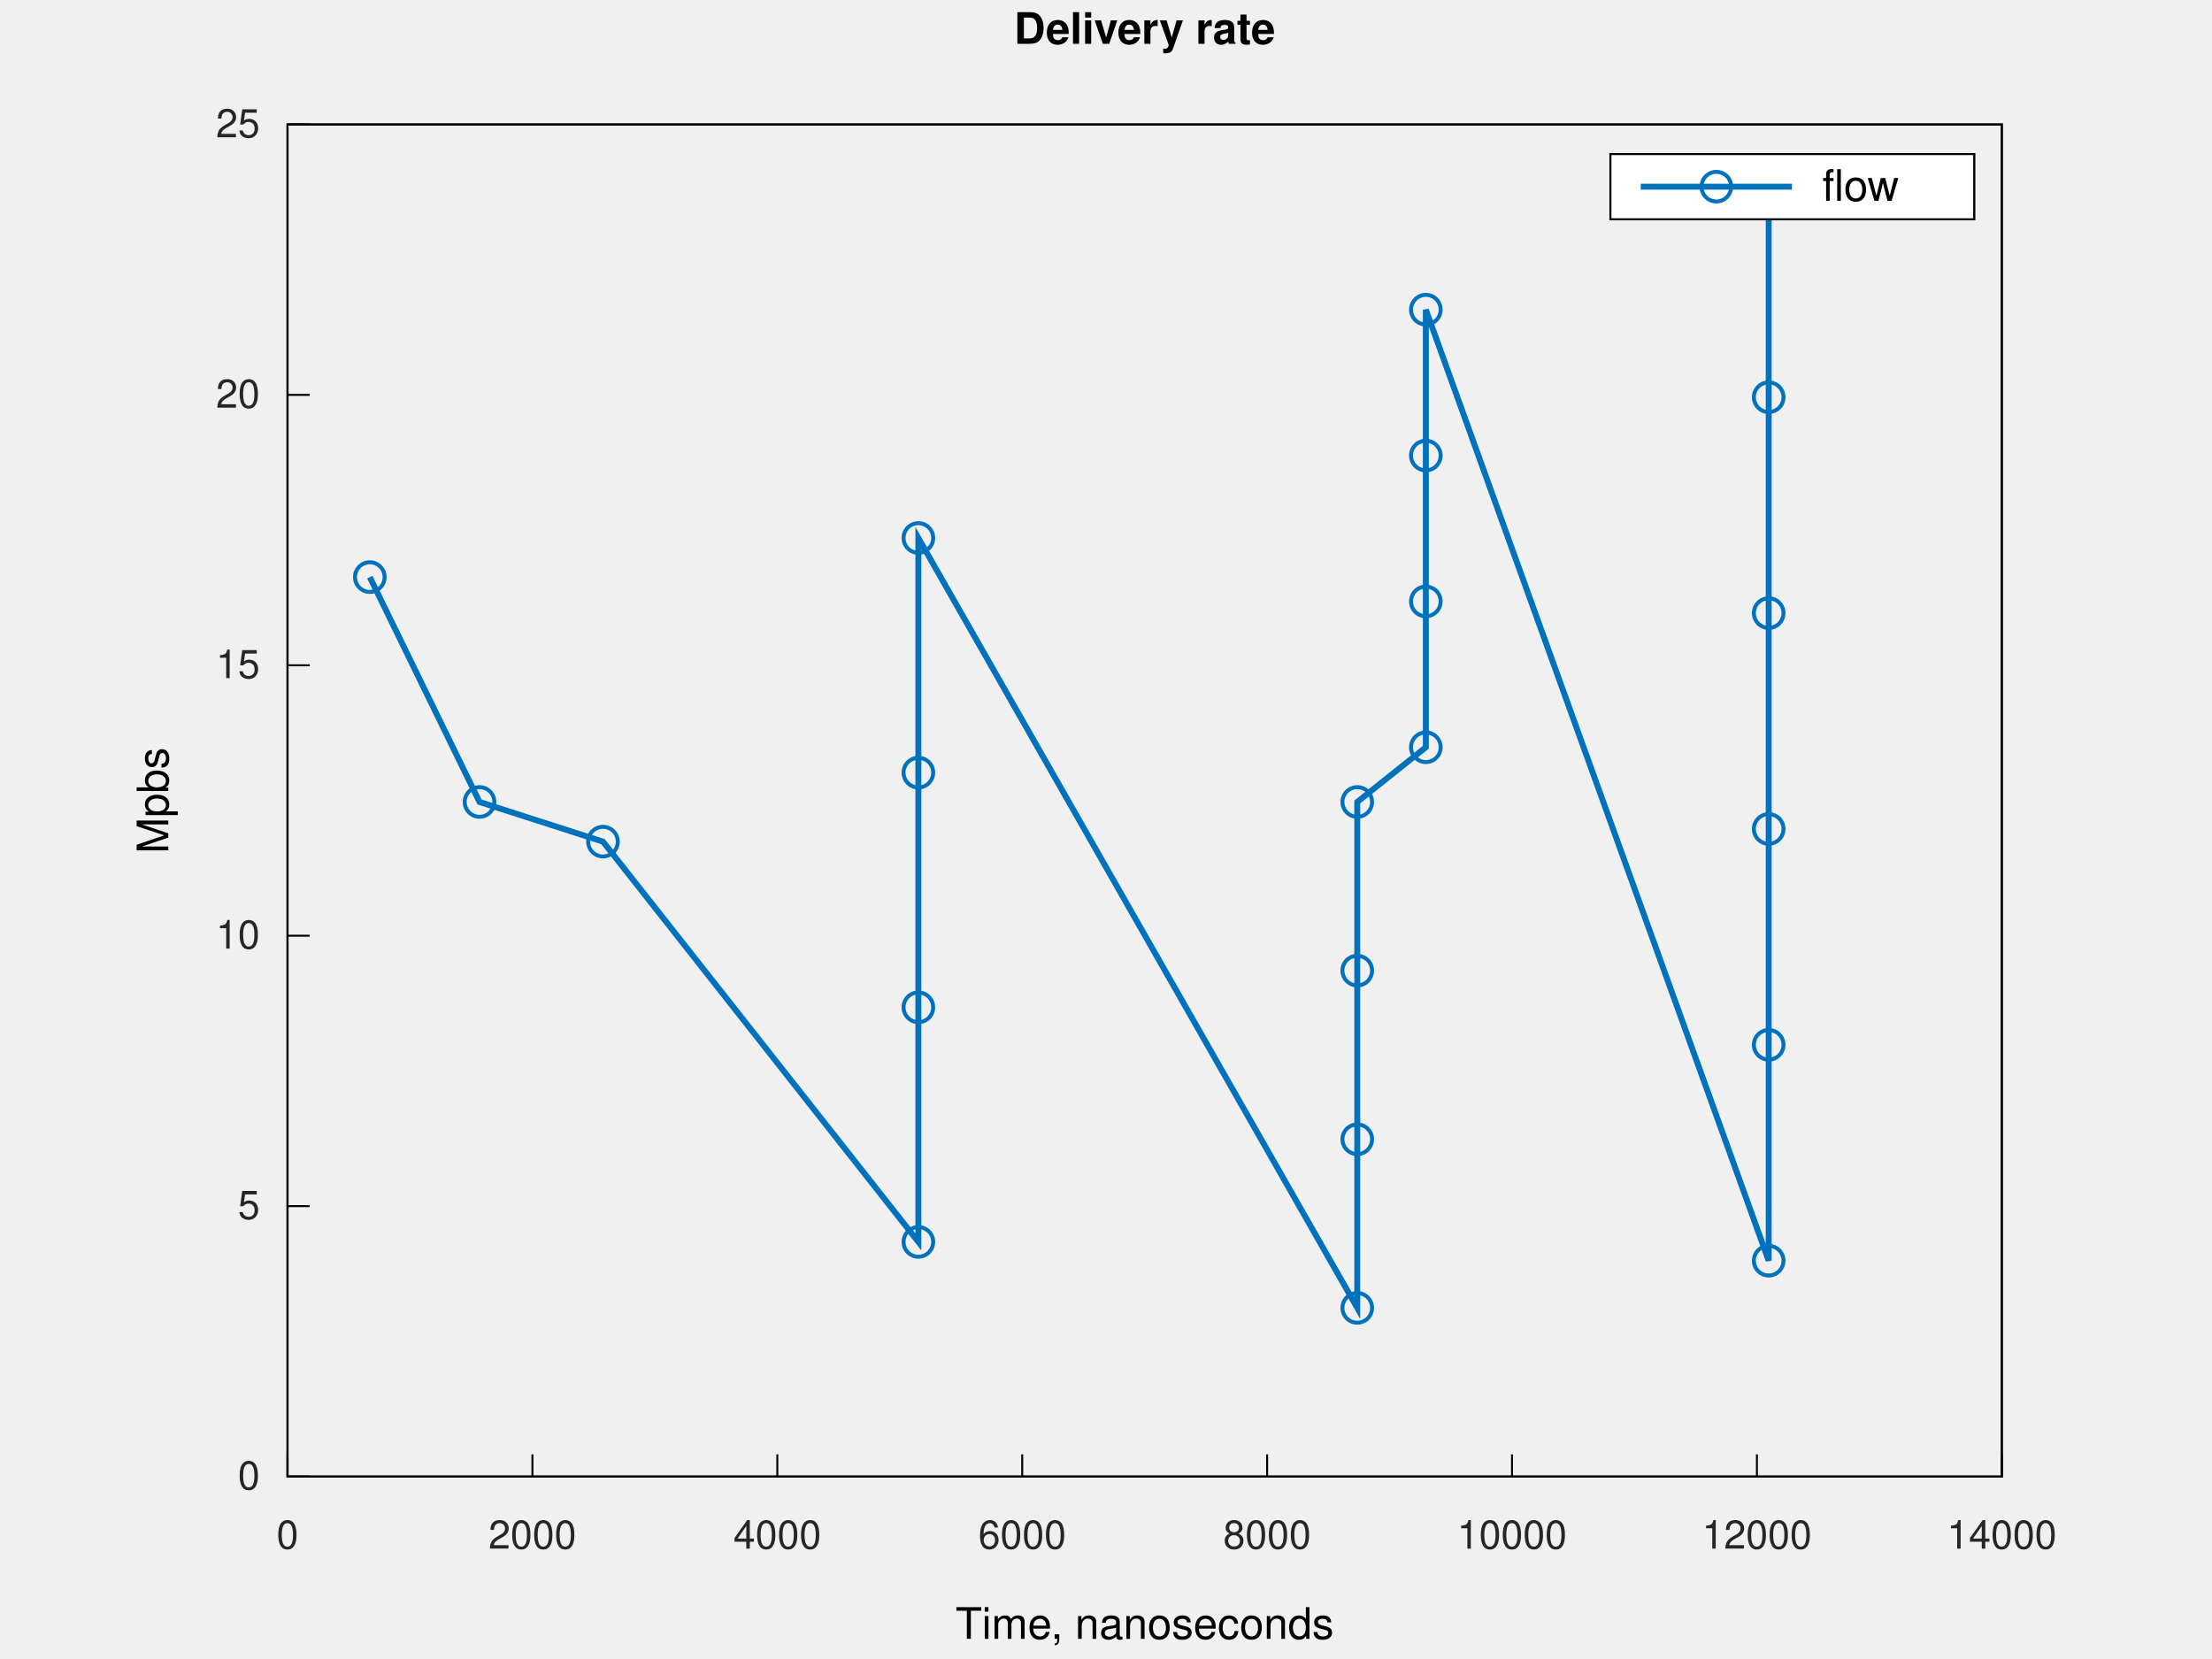
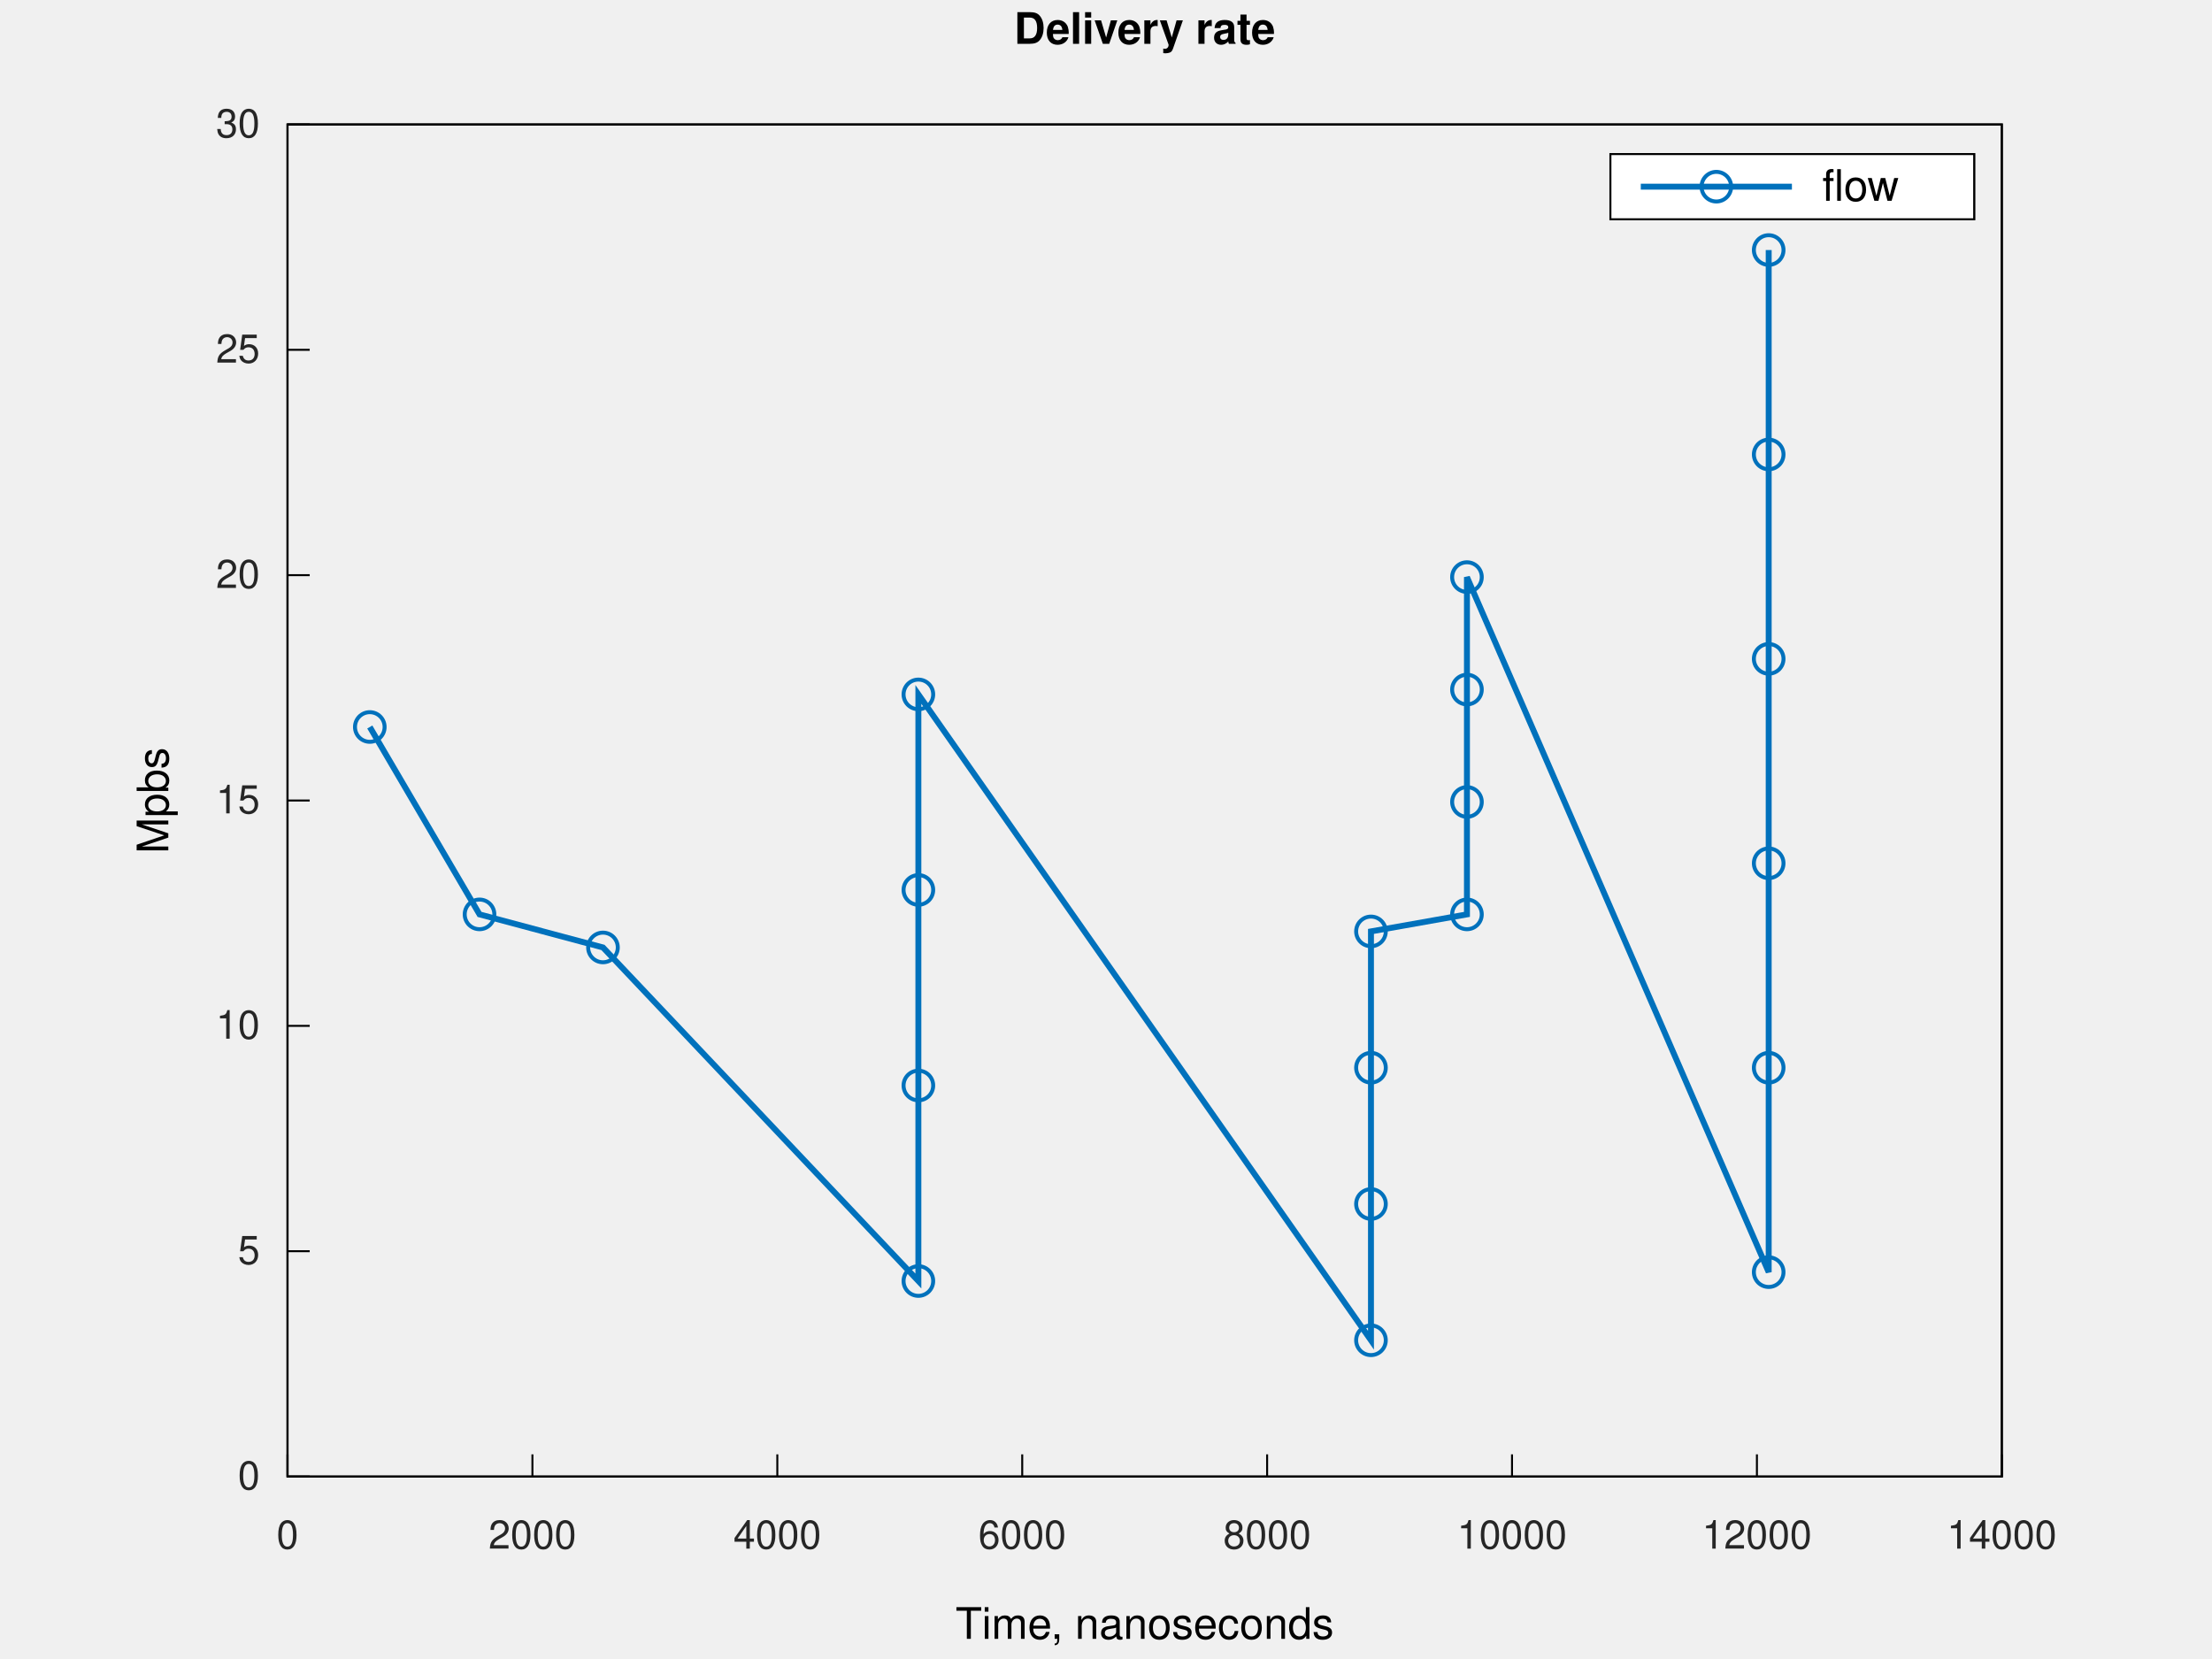
<svg xmlns="http://www.w3.org/2000/svg" xmlns:xlink="http://www.w3.org/1999/xlink" width="560" height="420" viewBox="0 0 560 420">
  <g id="gnuplot_canvas">
    <rect x="0" y="0" width="560" height="420" fill="none" />
    <defs>
      <circle id="gpDot" r="0.5" stroke-width="0.5" stroke="currentColor" />
      <path id="gpPt0" stroke-width="0.267" stroke="currentColor" d="M-1,0 h2 M0,-1 v2" />
      <path id="gpPt1" stroke-width="0.267" stroke="currentColor" d="M-1,-1 L1,1 M1,-1 L-1,1" />
      <path id="gpPt2" stroke-width="0.267" stroke="currentColor" d="M-1,0 L1,0 M0,-1 L0,1 M-1,-1 L1,1 M-1,1 L1,-1" />
      <rect id="gpPt3" stroke-width="0.267" stroke="currentColor" x="-1" y="-1" width="2" height="2" />
      <rect id="gpPt4" stroke-width="0.267" stroke="currentColor" fill="currentColor" x="-1" y="-1" width="2" height="2" />
      <circle id="gpPt5" stroke-width="0.267" stroke="currentColor" cx="0" cy="0" r="1" />
      <use xlink:href="#gpPt5" id="gpPt6" fill="currentColor" stroke="none" />
      <path id="gpPt7" stroke-width="0.267" stroke="currentColor" d="M0,-1.33 L-1.33,0.67 L1.33,0.67 z" />
      <use xlink:href="#gpPt7" id="gpPt8" fill="currentColor" stroke="none" />
      <use xlink:href="#gpPt7" id="gpPt9" stroke="currentColor" transform="rotate(180)" />
      <use xlink:href="#gpPt9" id="gpPt10" fill="currentColor" stroke="none" />
      <use xlink:href="#gpPt3" id="gpPt11" stroke="currentColor" transform="rotate(45)" />
      <use xlink:href="#gpPt11" id="gpPt12" fill="currentColor" stroke="none" />
      <path id="gpPt13" stroke-width="0.267" stroke="currentColor" d="M0,1.330 L1.265,0.411 L0.782,-1.067 L-0.782,-1.076 L-1.265,0.411 z" />
      <use xlink:href="#gpPt13" id="gpPt14" fill="currentColor" stroke="none" />
      <filter id="textbox" filterUnits="objectBoundingBox" x="0" y="0" height="1" width="1">
        <feFlood flood-color="white" flood-opacity="1" result="bgnd" />
        <feComposite in="SourceGraphic" in2="bgnd" operator="atop" />
      </filter>
      <filter id="greybox" filterUnits="objectBoundingBox" x="0" y="0" height="1" width="1">
        <feFlood flood-color="lightgrey" flood-opacity="1" result="grey" />
        <feComposite in="SourceGraphic" in2="grey" operator="atop" />
      </filter>
    </defs>
    <g fill="none" color="white" stroke="currentColor" stroke-width="1.00" stroke-linecap="butt" stroke-linejoin="miter">
</g>
    <g fill="none" color="white" stroke="currentColor" stroke-width="0.50" stroke-linecap="butt" stroke-linejoin="miter">
</g>
    <g fill="none" color="black" stroke="currentColor" stroke-width="0.50" stroke-linecap="butt" stroke-linejoin="miter">
      <path stroke="rgb(  0,   0,   0)" d="M72.79,373.81 L78.41,373.81  " />
      <g transform="translate(65.79,377.06)" stroke="none" fill="rgb(38,38,38)" font-family="Helvetica" font-size="10.00" text-anchor="end">
        <text>
          <tspan font-family="Helvetica">0</tspan>
        </text>
      </g>
    </g>
    <g fill="none" color="black" stroke="currentColor" stroke-width="0.50" stroke-linecap="butt" stroke-linejoin="miter">
-       <path stroke="rgb(  0,   0,   0)" d="M72.79,305.35 L78.41,305.35  " />
-       <g transform="translate(65.79,308.60)" stroke="none" fill="rgb(38,38,38)" font-family="Helvetica" font-size="10.00" text-anchor="end">
+       <path stroke="rgb(  0,   0,   0)" d="M72.79,316.76 L78.41,316.76  " />
+       <g transform="translate(65.79,320.01)" stroke="none" fill="rgb(38,38,38)" font-family="Helvetica" font-size="10.00" text-anchor="end">
        <text>
          <tspan font-family="Helvetica">5</tspan>
        </text>
      </g>
    </g>
    <g fill="none" color="black" stroke="currentColor" stroke-width="0.50" stroke-linecap="butt" stroke-linejoin="miter">
-       <path stroke="rgb(  0,   0,   0)" d="M72.79,236.89 L78.41,236.89  " />
-       <g transform="translate(65.79,240.14)" stroke="none" fill="rgb(38,38,38)" font-family="Helvetica" font-size="10.00" text-anchor="end">
+       <path stroke="rgb(  0,   0,   0)" d="M72.79,259.71 L78.41,259.71  " />
+       <g transform="translate(65.79,262.96)" stroke="none" fill="rgb(38,38,38)" font-family="Helvetica" font-size="10.00" text-anchor="end">
        <text>
          <tspan font-family="Helvetica">10</tspan>
        </text>
      </g>
    </g>
    <g fill="none" color="black" stroke="currentColor" stroke-width="0.50" stroke-linecap="butt" stroke-linejoin="miter">
-       <path stroke="rgb(  0,   0,   0)" d="M72.79,168.43 L78.41,168.43  " />
-       <g transform="translate(65.79,171.68)" stroke="none" fill="rgb(38,38,38)" font-family="Helvetica" font-size="10.00" text-anchor="end">
+       <path stroke="rgb(  0,   0,   0)" d="M72.79,202.66 L78.41,202.66  " />
+       <g transform="translate(65.79,205.91)" stroke="none" fill="rgb(38,38,38)" font-family="Helvetica" font-size="10.00" text-anchor="end">
        <text>
          <tspan font-family="Helvetica">15</tspan>
        </text>
      </g>
    </g>
    <g fill="none" color="black" stroke="currentColor" stroke-width="0.50" stroke-linecap="butt" stroke-linejoin="miter">
-       <path stroke="rgb(  0,   0,   0)" d="M72.79,99.97 L78.41,99.97  " />
-       <g transform="translate(65.79,103.22)" stroke="none" fill="rgb(38,38,38)" font-family="Helvetica" font-size="10.00" text-anchor="end">
+       <path stroke="rgb(  0,   0,   0)" d="M72.79,145.61 L78.41,145.61  " />
+       <g transform="translate(65.79,148.86)" stroke="none" fill="rgb(38,38,38)" font-family="Helvetica" font-size="10.00" text-anchor="end">
        <text>
          <tspan font-family="Helvetica">20</tspan>
+         </text>
+       </g>
+     </g>
+     <g fill="none" color="black" stroke="currentColor" stroke-width="0.50" stroke-linecap="butt" stroke-linejoin="miter">
+       <path stroke="rgb(  0,   0,   0)" d="M72.79,88.56 L78.41,88.56  " />
+       <g transform="translate(65.79,91.81)" stroke="none" fill="rgb(38,38,38)" font-family="Helvetica" font-size="10.00" text-anchor="end">
+         <text>
+           <tspan font-family="Helvetica">25</tspan>
        </text>
      </g>
    </g>
    <g fill="none" color="black" stroke="currentColor" stroke-width="0.50" stroke-linecap="butt" stroke-linejoin="miter">
      <path stroke="rgb(  0,   0,   0)" d="M72.79,31.51 L78.41,31.51  " />
      <g transform="translate(65.79,34.76)" stroke="none" fill="rgb(38,38,38)" font-family="Helvetica" font-size="10.00" text-anchor="end">
        <text>
-           <tspan font-family="Helvetica">25</tspan>
+           <tspan font-family="Helvetica">30</tspan>
        </text>
      </g>
    </g>
    <g fill="none" color="black" stroke="currentColor" stroke-width="0.50" stroke-linecap="butt" stroke-linejoin="miter">
      <path stroke="rgb(  0,   0,   0)" d="M72.79,373.81 L72.79,368.19  " />
      <g transform="translate(72.79,392.06)" stroke="none" fill="rgb(38,38,38)" font-family="Helvetica" font-size="10.00" text-anchor="middle">
        <text>
          <tspan font-family="Helvetica">0</tspan>
        </text>
      </g>
    </g>
    <g fill="none" color="black" stroke="currentColor" stroke-width="0.50" stroke-linecap="butt" stroke-linejoin="miter">
      <path stroke="rgb(  0,   0,   0)" d="M134.79,373.81 L134.79,368.19  " />
      <g transform="translate(134.79,392.06)" stroke="none" fill="rgb(38,38,38)" font-family="Helvetica" font-size="10.00" text-anchor="middle">
        <text>
          <tspan font-family="Helvetica">2000</tspan>
        </text>
      </g>
    </g>
    <g fill="none" color="black" stroke="currentColor" stroke-width="0.50" stroke-linecap="butt" stroke-linejoin="miter">
      <path stroke="rgb(  0,   0,   0)" d="M196.79,373.81 L196.79,368.19  " />
      <g transform="translate(196.79,392.06)" stroke="none" fill="rgb(38,38,38)" font-family="Helvetica" font-size="10.00" text-anchor="middle">
        <text>
          <tspan font-family="Helvetica">4000</tspan>
        </text>
      </g>
    </g>
    <g fill="none" color="black" stroke="currentColor" stroke-width="0.50" stroke-linecap="butt" stroke-linejoin="miter">
      <path stroke="rgb(  0,   0,   0)" d="M258.79,373.81 L258.79,368.19  " />
      <g transform="translate(258.79,392.06)" stroke="none" fill="rgb(38,38,38)" font-family="Helvetica" font-size="10.00" text-anchor="middle">
        <text>
          <tspan font-family="Helvetica">6000</tspan>
        </text>
      </g>
    </g>
    <g fill="none" color="black" stroke="currentColor" stroke-width="0.50" stroke-linecap="butt" stroke-linejoin="miter">
      <path stroke="rgb(  0,   0,   0)" d="M320.79,373.81 L320.79,368.19  " />
      <g transform="translate(320.79,392.06)" stroke="none" fill="rgb(38,38,38)" font-family="Helvetica" font-size="10.00" text-anchor="middle">
        <text>
          <tspan font-family="Helvetica">8000</tspan>
        </text>
      </g>
    </g>
    <g fill="none" color="black" stroke="currentColor" stroke-width="0.50" stroke-linecap="butt" stroke-linejoin="miter">
      <path stroke="rgb(  0,   0,   0)" d="M382.79,373.81 L382.79,368.19  " />
      <g transform="translate(382.79,392.06)" stroke="none" fill="rgb(38,38,38)" font-family="Helvetica" font-size="10.00" text-anchor="middle">
        <text>
          <tspan font-family="Helvetica">10000</tspan>
        </text>
      </g>
    </g>
    <g fill="none" color="black" stroke="currentColor" stroke-width="0.50" stroke-linecap="butt" stroke-linejoin="miter">
      <path stroke="rgb(  0,   0,   0)" d="M444.79,373.81 L444.79,368.19  " />
      <g transform="translate(444.79,392.06)" stroke="none" fill="rgb(38,38,38)" font-family="Helvetica" font-size="10.00" text-anchor="middle">
        <text>
          <tspan font-family="Helvetica">12000</tspan>
        </text>
      </g>
    </g>
    <g fill="none" color="black" stroke="currentColor" stroke-width="0.50" stroke-linecap="butt" stroke-linejoin="miter">
      <path stroke="rgb(  0,   0,   0)" d="M506.79,373.81 L506.79,368.19  " />
      <g transform="translate(506.79,392.06)" stroke="none" fill="rgb(38,38,38)" font-family="Helvetica" font-size="10.00" text-anchor="middle">
        <text>
          <tspan font-family="Helvetica">14000</tspan>
        </text>
      </g>
    </g>
    <g fill="none" color="black" stroke="currentColor" stroke-width="0.50" stroke-linecap="butt" stroke-linejoin="miter">
</g>
    <g fill="none" color="black" stroke="currentColor" stroke-width="0.50" stroke-linecap="butt" stroke-linejoin="miter">
      <path stroke="rgb(  0,   0,   0)" d="M72.79,31.51 L72.79,373.81 L506.79,373.81 L506.79,31.51 L72.79,31.51 Z  " />
    </g>
    <g fill="none" color="black" stroke="currentColor" stroke-width="0.50" stroke-linecap="butt" stroke-linejoin="miter">
</g>
    <g fill="none" color="black" stroke="currentColor" stroke-width="0.50" stroke-linecap="butt" stroke-linejoin="miter">
      <path stroke="rgb(  0,   0,   0)" d="M407.70,55.51 L407.70,39.01 L499.79,39.01 L499.79,55.51 L407.70,55.51 Z  " />
    </g>
    <g id="gnuplot_plot_1a" fill="none">
      <g fill="none" color="white" stroke="rgb(  0,   0,   0)" stroke-width="1.50" stroke-linecap="butt" stroke-linejoin="miter">
</g>
      <g fill="none" color="black" stroke="currentColor" stroke-width="1.50" stroke-linecap="butt" stroke-linejoin="miter">
-         <path stroke="rgb(  0, 113, 188)" d="M93.62,146.10 L121.40,203.03 L152.65,213.07 L232.50,314.41 L232.50,255.01 L232.50,195.60 L232.50,136.20 L343.61,331.11   L343.61,288.42 L343.61,245.72 L343.61,203.03 L360.97,189.18 L360.97,152.26 L360.97,115.33 L360.97,78.40 L447.77,319.16   L447.77,264.51 L447.77,209.86 L447.77,155.21 L447.77,100.56 L447.77,45.91  " />
-         <use xlink:href="#gpPt5" transform="translate(93.62,146.10) scale(3.75)" color="rgb(  0, 113, 188)" />
-         <use xlink:href="#gpPt5" transform="translate(121.40,203.03) scale(3.75)" color="rgb(  0, 113, 188)" />
-         <use xlink:href="#gpPt5" transform="translate(152.65,213.07) scale(3.75)" color="rgb(  0, 113, 188)" />
-         <use xlink:href="#gpPt5" transform="translate(232.50,314.41) scale(3.75)" color="rgb(  0, 113, 188)" />
-         <use xlink:href="#gpPt5" transform="translate(232.50,255.01) scale(3.75)" color="rgb(  0, 113, 188)" />
-         <use xlink:href="#gpPt5" transform="translate(232.50,195.60) scale(3.75)" color="rgb(  0, 113, 188)" />
-         <use xlink:href="#gpPt5" transform="translate(232.50,136.20) scale(3.75)" color="rgb(  0, 113, 188)" />
-         <use xlink:href="#gpPt5" transform="translate(343.61,331.11) scale(3.75)" color="rgb(  0, 113, 188)" />
-         <use xlink:href="#gpPt5" transform="translate(343.61,288.42) scale(3.75)" color="rgb(  0, 113, 188)" />
-         <use xlink:href="#gpPt5" transform="translate(343.61,245.72) scale(3.75)" color="rgb(  0, 113, 188)" />
-         <use xlink:href="#gpPt5" transform="translate(343.61,203.03) scale(3.75)" color="rgb(  0, 113, 188)" />
-         <use xlink:href="#gpPt5" transform="translate(360.97,189.18) scale(3.75)" color="rgb(  0, 113, 188)" />
-         <use xlink:href="#gpPt5" transform="translate(360.97,152.26) scale(3.75)" color="rgb(  0, 113, 188)" />
-         <use xlink:href="#gpPt5" transform="translate(360.97,115.33) scale(3.75)" color="rgb(  0, 113, 188)" />
-         <use xlink:href="#gpPt5" transform="translate(360.97,78.40) scale(3.75)" color="rgb(  0, 113, 188)" />
-         <use xlink:href="#gpPt5" transform="translate(447.77,319.16) scale(3.75)" color="rgb(  0, 113, 188)" />
-         <use xlink:href="#gpPt5" transform="translate(447.77,264.51) scale(3.75)" color="rgb(  0, 113, 188)" />
-         <use xlink:href="#gpPt5" transform="translate(447.77,209.86) scale(3.75)" color="rgb(  0, 113, 188)" />
-         <use xlink:href="#gpPt5" transform="translate(447.77,155.21) scale(3.75)" color="rgb(  0, 113, 188)" />
-         <use xlink:href="#gpPt5" transform="translate(447.77,100.56) scale(3.75)" color="rgb(  0, 113, 188)" />
-         <use xlink:href="#gpPt5" transform="translate(447.77,45.91) scale(3.75)" color="rgb(  0, 113, 188)" />
+         <path stroke="rgb(  0, 113, 188)" d="M93.62,184.05 L121.40,231.49 L152.65,239.86 L232.50,324.31 L232.50,274.81 L232.50,225.30 L232.50,175.80 L347.08,339.31   L347.08,304.81 L347.08,270.31 L347.08,235.80 L371.38,231.49 L371.38,203.03 L371.38,174.57 L371.38,146.10 L447.77,322.06   L447.77,270.31 L447.77,218.55 L447.77,166.80 L447.77,115.05 L447.77,63.30  " />
+         <use xlink:href="#gpPt5" transform="translate(93.62,184.05) scale(3.75)" color="rgb(  0, 113, 188)" />
+         <use xlink:href="#gpPt5" transform="translate(121.40,231.49) scale(3.75)" color="rgb(  0, 113, 188)" />
+         <use xlink:href="#gpPt5" transform="translate(152.65,239.86) scale(3.75)" color="rgb(  0, 113, 188)" />
+         <use xlink:href="#gpPt5" transform="translate(232.50,324.31) scale(3.75)" color="rgb(  0, 113, 188)" />
+         <use xlink:href="#gpPt5" transform="translate(232.50,274.81) scale(3.75)" color="rgb(  0, 113, 188)" />
+         <use xlink:href="#gpPt5" transform="translate(232.50,225.30) scale(3.75)" color="rgb(  0, 113, 188)" />
+         <use xlink:href="#gpPt5" transform="translate(232.50,175.80) scale(3.75)" color="rgb(  0, 113, 188)" />
+         <use xlink:href="#gpPt5" transform="translate(347.08,339.31) scale(3.75)" color="rgb(  0, 113, 188)" />
+         <use xlink:href="#gpPt5" transform="translate(347.08,304.81) scale(3.75)" color="rgb(  0, 113, 188)" />
+         <use xlink:href="#gpPt5" transform="translate(347.08,270.31) scale(3.75)" color="rgb(  0, 113, 188)" />
+         <use xlink:href="#gpPt5" transform="translate(347.08,235.80) scale(3.75)" color="rgb(  0, 113, 188)" />
+         <use xlink:href="#gpPt5" transform="translate(371.38,231.49) scale(3.75)" color="rgb(  0, 113, 188)" />
+         <use xlink:href="#gpPt5" transform="translate(371.38,203.03) scale(3.75)" color="rgb(  0, 113, 188)" />
+         <use xlink:href="#gpPt5" transform="translate(371.38,174.57) scale(3.75)" color="rgb(  0, 113, 188)" />
+         <use xlink:href="#gpPt5" transform="translate(371.38,146.10) scale(3.75)" color="rgb(  0, 113, 188)" />
+         <use xlink:href="#gpPt5" transform="translate(447.77,322.06) scale(3.75)" color="rgb(  0, 113, 188)" />
+         <use xlink:href="#gpPt5" transform="translate(447.77,270.31) scale(3.75)" color="rgb(  0, 113, 188)" />
+         <use xlink:href="#gpPt5" transform="translate(447.77,218.55) scale(3.75)" color="rgb(  0, 113, 188)" />
+         <use xlink:href="#gpPt5" transform="translate(447.77,166.80) scale(3.75)" color="rgb(  0, 113, 188)" />
+         <use xlink:href="#gpPt5" transform="translate(447.77,115.05) scale(3.75)" color="rgb(  0, 113, 188)" />
+         <use xlink:href="#gpPt5" transform="translate(447.77,63.30) scale(3.75)" color="rgb(  0, 113, 188)" />
      </g>
    </g>
    <g id="gnuplot_plot_2a">
      <g fill="none" color="black" stroke="currentColor" stroke-width="1.50" stroke-linecap="butt" stroke-linejoin="miter">
</g>
    </g>
    <g stroke="none" shape-rendering="crispEdges">
      <polygon fill="white" points="407.70,55.51 499.79,55.51 499.79,39.01 407.70,39.01 " />
    </g>
    <g fill="none" color="white" stroke="white" stroke-width="0.50" stroke-linecap="butt" stroke-linejoin="miter">
</g>
    <g fill="none" color="black" stroke="currentColor" stroke-width="0.50" stroke-linecap="butt" stroke-linejoin="miter">
      <path stroke="rgb(  0,   0,   0)" d="M407.70,55.51 L407.70,39.01 L499.79,39.01 L499.79,55.51 L407.70,55.51 Z  " />
    </g>
    <g id="gnuplot_plot_1a" fill="none">
      <g fill="none" color="white" stroke="rgb(  0,   0,   0)" stroke-width="1.50" stroke-linecap="butt" stroke-linejoin="miter">
</g>
      <g fill="none" color="black" stroke="currentColor" stroke-width="1.50" stroke-linecap="butt" stroke-linejoin="miter">
</g>
    </g>
    <g id="gnuplot_plot_2a">
      <g fill="none" color="black" stroke="currentColor" stroke-width="1.50" stroke-linecap="butt" stroke-linejoin="miter">
        <g transform="translate(461.34,50.84)" stroke="none" fill="rgb(0,0,0)" font-family="Helvetica" font-size="11.00" text-anchor="start">
          <text>
            <tspan font-family="Helvetica">flow</tspan>
          </text>
        </g>
      </g>
      <g fill="none" color="black" stroke="currentColor" stroke-width="1.50" stroke-linecap="butt" stroke-linejoin="miter">
        <path stroke="rgb(  0, 113, 188)" d="M415.39,47.26 L453.65,47.26  " />
        <use xlink:href="#gpPt5" transform="translate(434.52,47.26) scale(3.75)" color="rgb(  0, 113, 188)" />
      </g>
    </g>
    <g fill="none" color="white" stroke="rgb(  0, 113, 188)" stroke-width="2.00" stroke-linecap="butt" stroke-linejoin="miter">
</g>
    <g fill="none" color="black" stroke="currentColor" stroke-width="2.00" stroke-linecap="butt" stroke-linejoin="miter">
</g>
    <g fill="none" color="black" stroke="black" stroke-width="0.50" stroke-linecap="butt" stroke-linejoin="miter">
</g>
    <g fill="none" color="black" stroke="currentColor" stroke-width="0.50" stroke-linecap="butt" stroke-linejoin="miter">
      <path stroke="rgb(  0,   0,   0)" d="M72.79,31.51 L72.79,373.81 L506.79,373.81 L506.79,31.51 L72.79,31.51 Z  " />
      <g transform="translate(42.61,202.66) rotate(270.00)" stroke="none" fill="rgb(0,0,0)" font-family="Helvetica" font-size="11.00" text-anchor="middle">
        <text>
          <tspan font-family="Helvetica">Mpbs</tspan>
        </text>
      </g>
    </g>
    <g fill="none" color="black" stroke="currentColor" stroke-width="0.50" stroke-linecap="butt" stroke-linejoin="miter">
      <g transform="translate(289.79,414.89)" stroke="none" fill="rgb(0,0,0)" font-family="Helvetica" font-size="11.00" text-anchor="middle">
        <text>
          <tspan font-family="Helvetica">Time, nanoseconds</tspan>
        </text>
      </g>
    </g>
    <g fill="none" color="black" stroke="currentColor" stroke-width="0.50" stroke-linecap="butt" stroke-linejoin="miter">
</g>
    <g fill="none" color="black" stroke="currentColor" stroke-width="0.50" stroke-linecap="butt" stroke-linejoin="miter">
      <g transform="translate(289.79,11.09)" stroke="none" fill="rgb(0,0,0)" font-family="Helvetica" font-size="11.00" text-anchor="middle">
        <text>
          <tspan font-family="Helvetica" font-weight="bold">Delivery rate</tspan>
        </text>
      </g>
    </g>
    <g fill="none" color="black" stroke="currentColor" stroke-width="0.50" stroke-linecap="butt" stroke-linejoin="miter">
</g>
  </g>
</svg>
